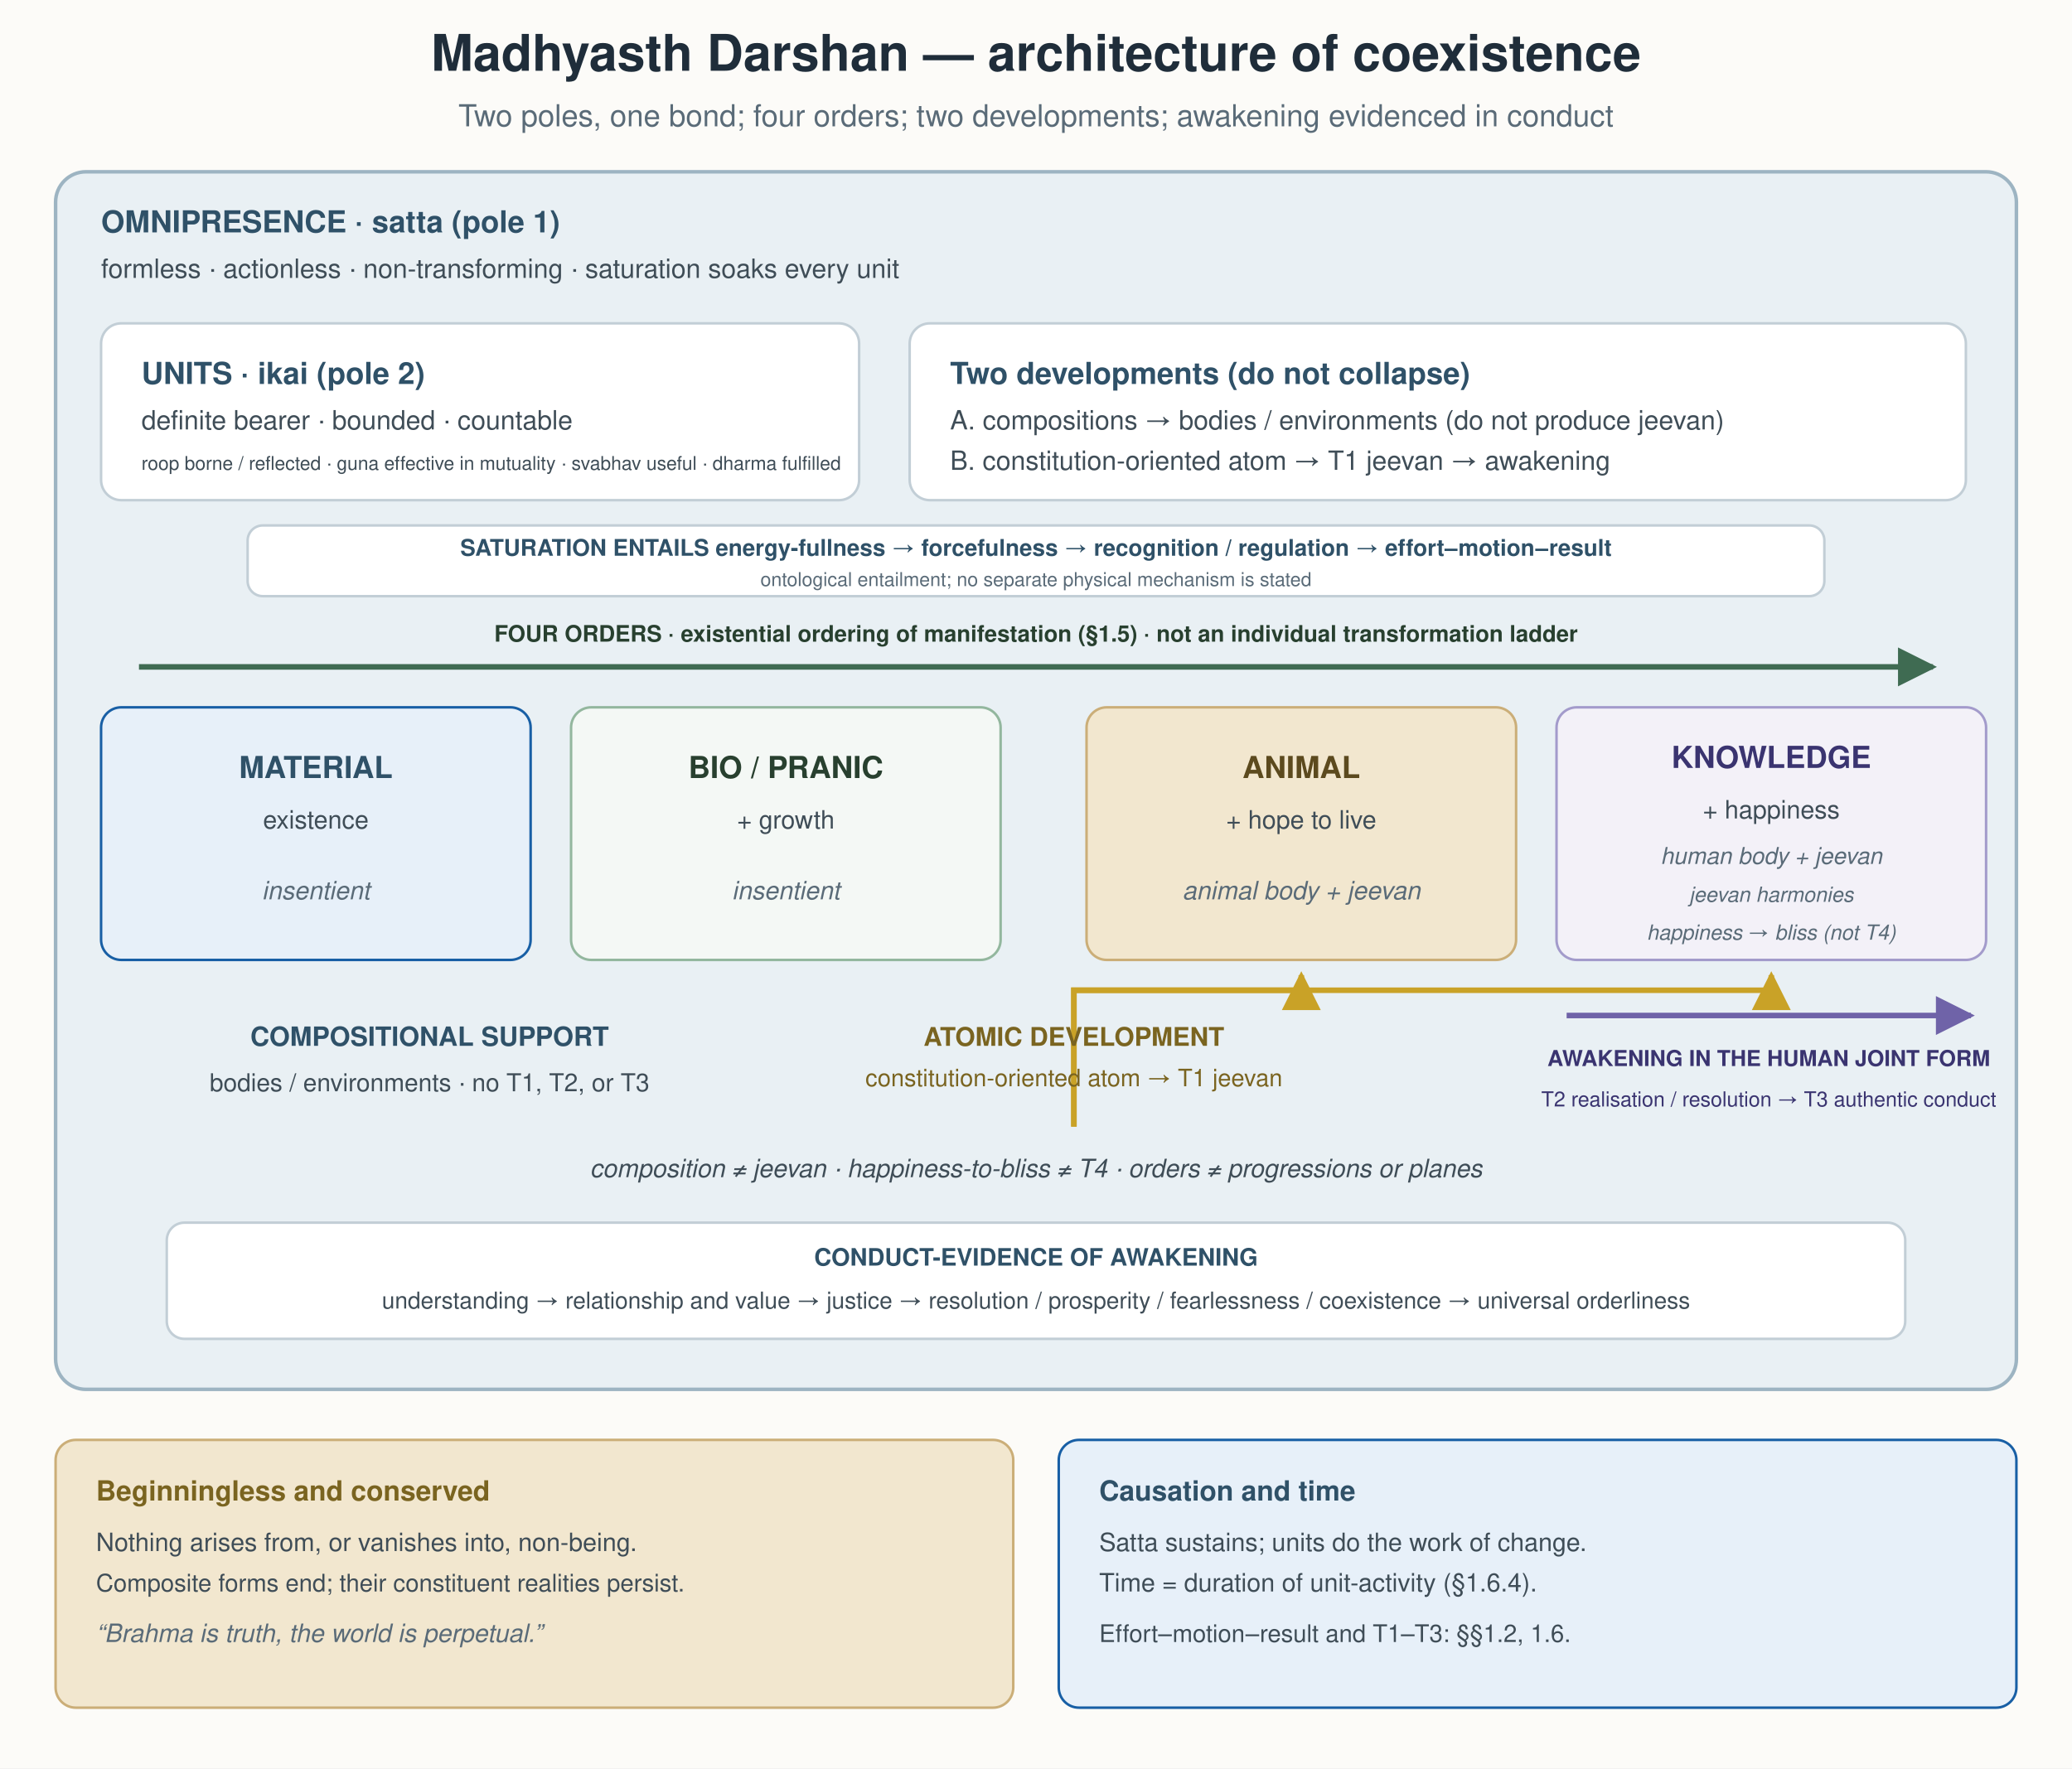
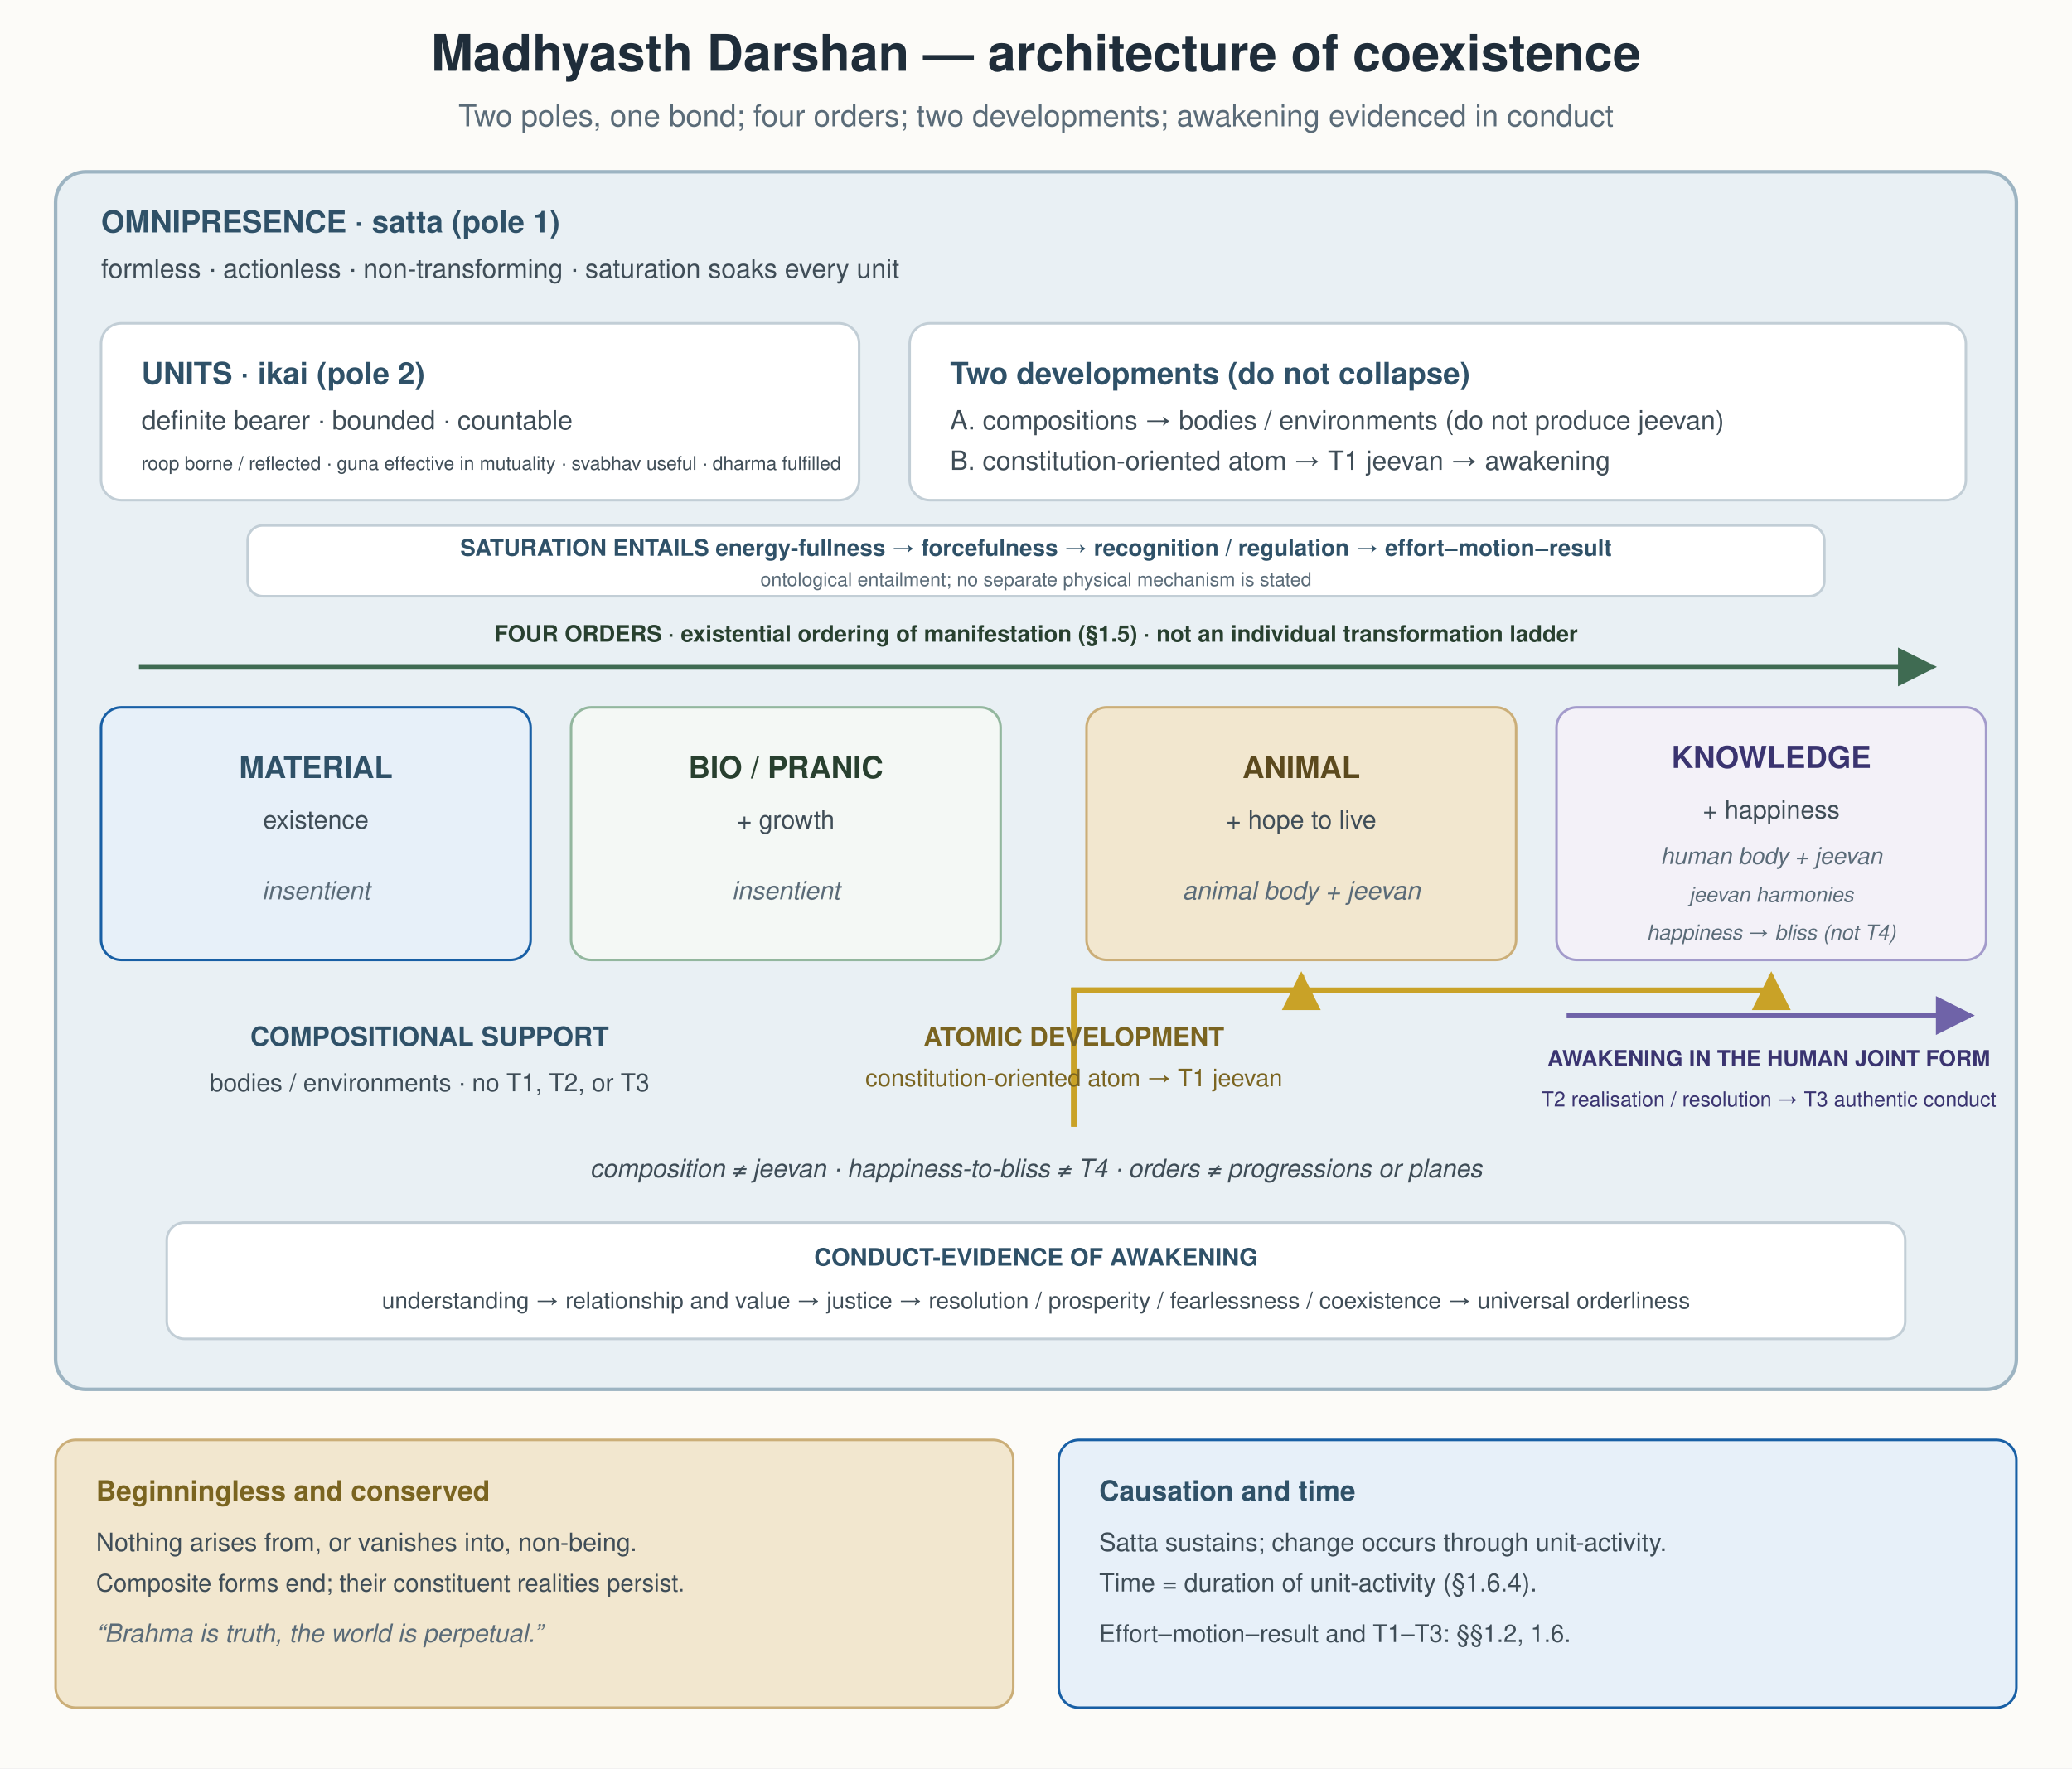
<svg xmlns="http://www.w3.org/2000/svg" width="820" height="700" viewBox="0 0 820 700" role="img">
  <style>

    .bg { fill: #FCFBF8; }
    .panel { fill: #FFFFFF; stroke: #C2CED6; }
    .panel-alt { fill: #F4F8F5; stroke: #93B79E; }
    .panel-warm { fill: #F2E7CF; stroke: #CBAE78; }
    .panel-green { fill: #F4F8F5; stroke: #93B79E; }
    .panel-purple { fill: #F3F1F8; stroke: #A39BCB; }
    .panel-blue { fill: #E7F0F9; stroke: #185FA5; }
    .panel-gold { fill: #FFF8E7; stroke: #D4A843; }
    .ground { fill: #E9F0F4; stroke: #9DB4C2; }
    .title { fill: #1F2D3A; }
    .sub { fill: #5A6B78; }
    .ink { fill: #3F4D57; }
    .ink-dim { fill: #5A6B78; }
    .ink-blue { fill: #2F5168; }
    .ink-green { fill: #28402F; }
    .ink-purple { fill: #3A3470; }
    .ink-gold { fill: #7A6420; }
    .ink-warm { fill: #5C4A1E; }
    .stroke-blue { stroke: #5E7686; }
    .stroke-green { stroke: #3F6B52; }
    .stroke-purple { stroke: #6F63A8; }
    .stroke-gold { stroke: #C9A227; }
    .stroke-muted { stroke: #5E7686; }
    .chip { fill: #FFFFFF; stroke: #C2CED6; }
    .chip-hi { fill: #FFF8E7; stroke: #C9A227; }
    .chip-purple { fill: #ECE7F6; stroke: #5B3FA0; }
    .foot { fill: #F7F5F0; stroke: #D8D0C0; }
    .mark-fill { fill: #5E7686; }
    .mark-green { fill: #3F6B52; }
    .mark-purple { fill: #6F63A8; }
    .mark-gold { fill: #C9A227; }
    text { font-family: Helvetica, Arial, sans-serif; }


  @media (prefers-color-scheme: dark) {
    .bg { fill: #1a1815; }
    .panel { fill: #26231e; stroke: #423b33; }
    .panel-alt { fill: #1e1b18; stroke: #423b33; }
    .panel-warm { fill: #2a2418; stroke: #6f5a22; }
    .panel-green { fill: #1a2e22; stroke: #355940; }
    .panel-purple { fill: #241e33; stroke: #5b3fa0; }
    .panel-blue { fill: #1a2430; stroke: #3d6278; }
    .panel-gold { fill: #2a2418; stroke: #c9a227; }
    .ground { fill: #1e2830; stroke: #3d6278; }
    .title { fill: #f5f1ec; }
    .sub { fill: #aca194; }
    .ink { fill: #e6dfd6; }
    .ink-dim { fill: #aca194; }
    .ink-blue { fill: #7ebbed; }
    .ink-green { fill: #8fd4a8; }
    .ink-purple { fill: #c4b5fd; }
    .ink-gold { fill: #f0c78a; }
    .ink-warm { fill: #f0c78a; }
    .stroke-blue { stroke: #7ebbed; }
    .stroke-green { stroke: #8fd4a8; }
    .stroke-purple { stroke: #c4b5fd; }
    .stroke-gold { stroke: #f0c78a; }
    .stroke-muted { stroke: #6f655a; }
    .chip { fill: #2f2a24; stroke: #423b33; }
    .chip-hi { fill: #2a2418; stroke: #c9a227; }
    .chip-purple { fill: #241e33; stroke: #5b3fa0; }
    .foot { fill: #26231e; stroke: #423b33; }
    .mark-fill { fill: #aca194; }
    .mark-green { fill: #8fd4a8; }
    .mark-purple { fill: #c4b5fd; }
    .mark-gold { fill: #f0c78a; }
  }

  </style>
  <defs>
    <marker id="ahG2" viewBox="0 0 10 10" refX="9" refY="5" markerWidth="7" markerHeight="7" orient="auto">
      <path d="M0,0 L10,5 L0,10 z" class="mark-green" />
    </marker>
    <marker id="ahI2" viewBox="0 0 10 10" refX="9" refY="5" markerWidth="7" markerHeight="7" orient="auto">
      <path d="M0,0 L10,5 L0,10 z" class="mark-purple" />
    </marker>
    <marker id="ahGold" viewBox="0 0 10 10" refX="9" refY="5" markerWidth="7" markerHeight="7" orient="auto">
      <path d="M0,0 L10,5 L0,10 z" class="mark-gold" />
    </marker>
  </defs>
  <rect class="bg" width="820" height="700" />
  <text class="title" x="410" y="28" text-anchor="middle" font-size="20" font-weight="700">Madhyasth Darshan — architecture of coexistence</text>
  <text class="sub" x="410" y="50" text-anchor="middle" font-size="12">Two poles, one bond; four orders; two developments; awakening evidenced in conduct</text>
  <rect class="ground" x="22" y="68" width="776" height="482" rx="12" stroke-width="1.4" />
  <text class="ink-blue" x="40" y="92" font-size="12" font-weight="700">OMNIPRESENCE · satta (pole 1)</text>
  <text class="ink" x="40" y="110" font-size="10.5">formless · actionless · non-transforming · saturation soaks every unit</text>
  <rect class="panel" x="40" y="128" width="300" height="70" rx="8" />
  <text class="ink-blue" x="56" y="152" font-size="12" font-weight="700">UNITS · ikai (pole 2)</text>
  <text class="ink" x="56" y="170" font-size="10.5">definite bearer · bounded · countable</text>
  <text class="ink" x="56" y="186" font-size="7.5">roop borne / reflected · guna effective in mutuality · svabhav useful · dharma fulfilled</text>
  <rect class="panel" x="360" y="128" width="418" height="70" rx="8" />
  <text class="ink-blue" x="376" y="152" font-size="12" font-weight="700">Two developments (do not collapse)</text>
  <text class="ink" x="376" y="170" font-size="10.5">A. compositions → bodies / environments (do not produce jeevan)</text>
  <text class="ink" x="376" y="186" font-size="10.5">B. constitution-oriented atom → T1 jeevan → awakening</text>
  <rect class="chip" x="98" y="208" width="624" height="28" rx="6" />
  <text class="ink-blue" x="410" y="220" text-anchor="middle" font-size="9.1" font-weight="700">SATURATION ENTAILS energy-fullness → forcefulness → recognition / regulation → effort–motion–result</text>
  <text class="ink-dim" x="410" y="232" text-anchor="middle" font-size="7.6">ontological entailment; no separate physical mechanism is stated</text>
  <line x1="55" y1="264" x2="765" y2="264" class="stroke-green" stroke-width="2.2" marker-end="url(#ahG2)" />
  <text class="ink-green" x="410" y="254" text-anchor="middle" font-size="9" font-weight="700">FOUR ORDERS · existential ordering of manifestation (§1.5) · not an individual transformation ladder</text>
  <rect class="panel-blue" x="40" y="280" width="170" height="100" rx="8" />
  <text class="ink-blue" x="125" y="308" text-anchor="middle" font-size="12" font-weight="700">MATERIAL</text>
  <text class="ink" x="125" y="328" text-anchor="middle" font-size="10">existence</text>
  <text class="ink-dim" x="125" y="356" text-anchor="middle" font-size="10" font-style="italic">insentient</text>
  <rect class="panel-green" x="226" y="280" width="170" height="100" rx="8" />
  <text class="ink-green" x="311" y="308" text-anchor="middle" font-size="12" font-weight="700">BIO / PRANIC</text>
  <text class="ink" x="311" y="328" text-anchor="middle" font-size="10">+ growth</text>
  <text class="ink-dim" x="311" y="356" text-anchor="middle" font-size="10" font-style="italic">insentient</text>
  <rect class="panel-warm" x="430" y="280" width="170" height="100" rx="8" />
  <text class="ink-warm" x="515" y="308" text-anchor="middle" font-size="12" font-weight="700">ANIMAL</text>
  <text class="ink" x="515" y="328" text-anchor="middle" font-size="10">+ hope to live</text>
  <text class="ink-dim" x="515" y="356" text-anchor="middle" font-size="10" font-style="italic">animal body + jeevan</text>
  <rect class="panel-purple" x="616" y="280" width="170" height="100" rx="8" />
  <text class="ink-purple" x="701" y="304" text-anchor="middle" font-size="12" font-weight="700">KNOWLEDGE</text>
  <text class="ink" x="701" y="324" text-anchor="middle" font-size="10">+ happiness</text>
  <text class="ink-dim" x="701" y="342" text-anchor="middle" font-size="9.2" font-style="italic">human body + jeevan</text>
  <text class="ink-dim" x="701" y="357" text-anchor="middle" font-size="8.3" font-style="italic">jeevan harmonies</text>
  <text class="ink-dim" x="701" y="372" text-anchor="middle" font-size="8.3" font-style="italic">happiness → bliss (not T4)</text>
  <text class="ink-blue" x="170" y="414" text-anchor="middle" font-size="10.5" font-weight="700">COMPOSITIONAL SUPPORT</text>
  <text class="ink" x="170" y="432" text-anchor="middle" font-size="9.8">bodies / environments · no T1, T2, or T3</text>
  <path d="M425 446 V392 H515 V386" fill="none" class="stroke-gold" stroke-width="2.2" marker-end="url(#ahGold)" />
  <path d="M425 446 V392 H701 V386" fill="none" class="stroke-gold" stroke-width="2.2" marker-end="url(#ahGold)" />
  <text class="ink-gold" x="425" y="414" text-anchor="middle" font-size="10.2" font-weight="700">ATOMIC DEVELOPMENT</text>
  <text class="ink-gold" x="425" y="430" text-anchor="middle" font-size="9.5">constitution-oriented atom → T1 jeevan</text>
  <line x1="620" y1="402" x2="780" y2="402" class="stroke-purple" stroke-width="2.2" marker-end="url(#ahI2)" />
  <text class="ink-purple" x="700" y="422" text-anchor="middle" font-size="8.7" font-weight="700">AWAKENING IN THE HUMAN JOINT FORM</text>
  <text class="ink-purple" x="700" y="438" text-anchor="middle" font-size="8.2">T2 realisation / resolution → T3 authentic conduct</text>
  <text class="ink" x="410" y="466" text-anchor="middle" font-size="10" font-style="italic">composition ≠ jeevan · happiness-to-bliss ≠ T4 · orders ≠ progressions or planes</text>
  <rect class="panel" x="66" y="484" width="688" height="46" rx="7" />
  <text class="ink-blue" x="410" y="501" text-anchor="middle" font-size="9.5" font-weight="700">CONDUCT-EVIDENCE OF AWAKENING</text>
  <text class="ink" x="410" y="518" text-anchor="middle" font-size="9.2">understanding → relationship and value → justice → resolution / prosperity / fearlessness / coexistence → universal orderliness</text>
  <rect class="panel-warm" x="22" y="570" width="379" height="106" rx="8" />
  <text class="ink-gold" x="38" y="594" font-size="11" font-weight="700">Beginningless and conserved</text>
  <text class="ink" x="38" y="614" font-size="10">Nothing arises from, or vanishes into, non-being.</text>
  <text class="ink" x="38" y="630" font-size="9.6">Composite forms end; their constituent realities persist.</text>
  <text class="ink-dim" x="38" y="650" font-size="10" font-style="italic">“Brahma is truth, the world is perpetual.”</text>
  <rect class="panel-blue" x="419" y="570" width="379" height="106" rx="8" />
  <text class="ink-blue" x="435" y="594" font-size="11" font-weight="700">Causation and time</text>
-   <text class="ink" x="435" y="614" font-size="10">Satta sustains; units do the work of change.</text>
+   <text class="ink" x="435" y="614" font-size="10">Satta sustains; change occurs through unit-activity.</text>
  <text class="ink" x="435" y="630" font-size="10">Time = duration of unit-activity (§1.6.4).</text>
  <text class="ink" x="435" y="650" font-size="9.6">Effort–motion–result and T1–T3: §§1.2, 1.6.</text>
</svg>
